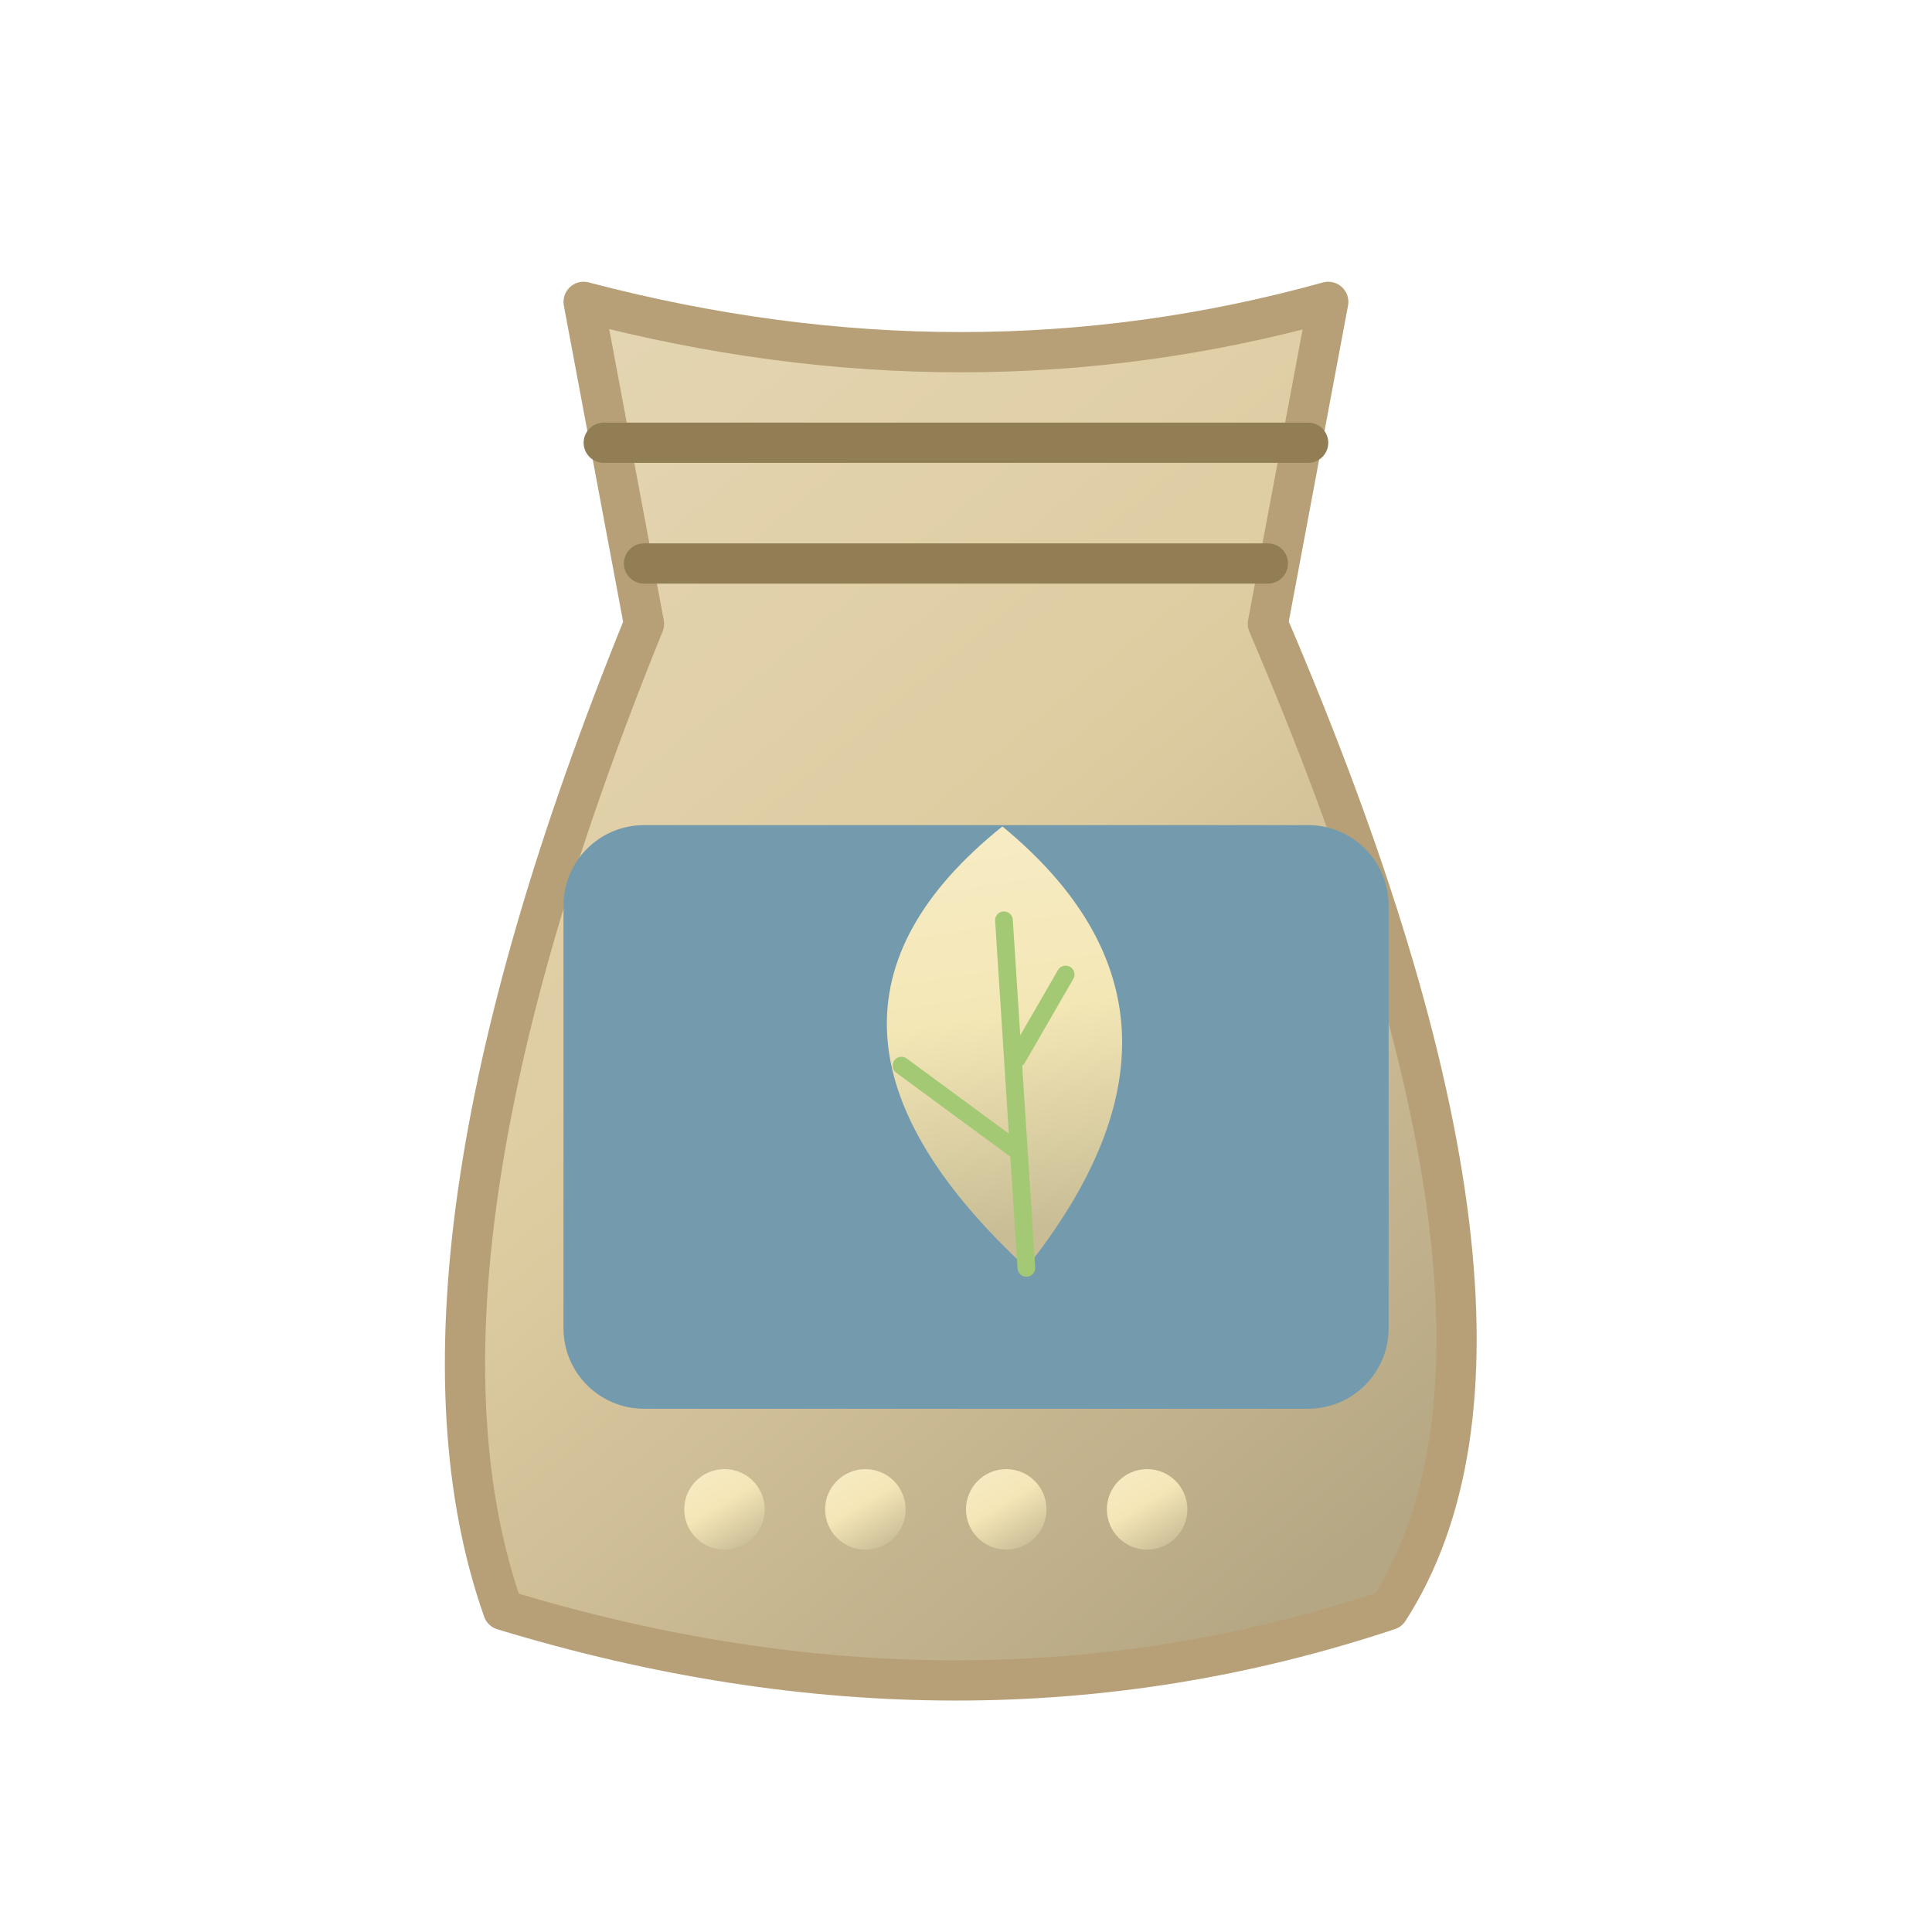
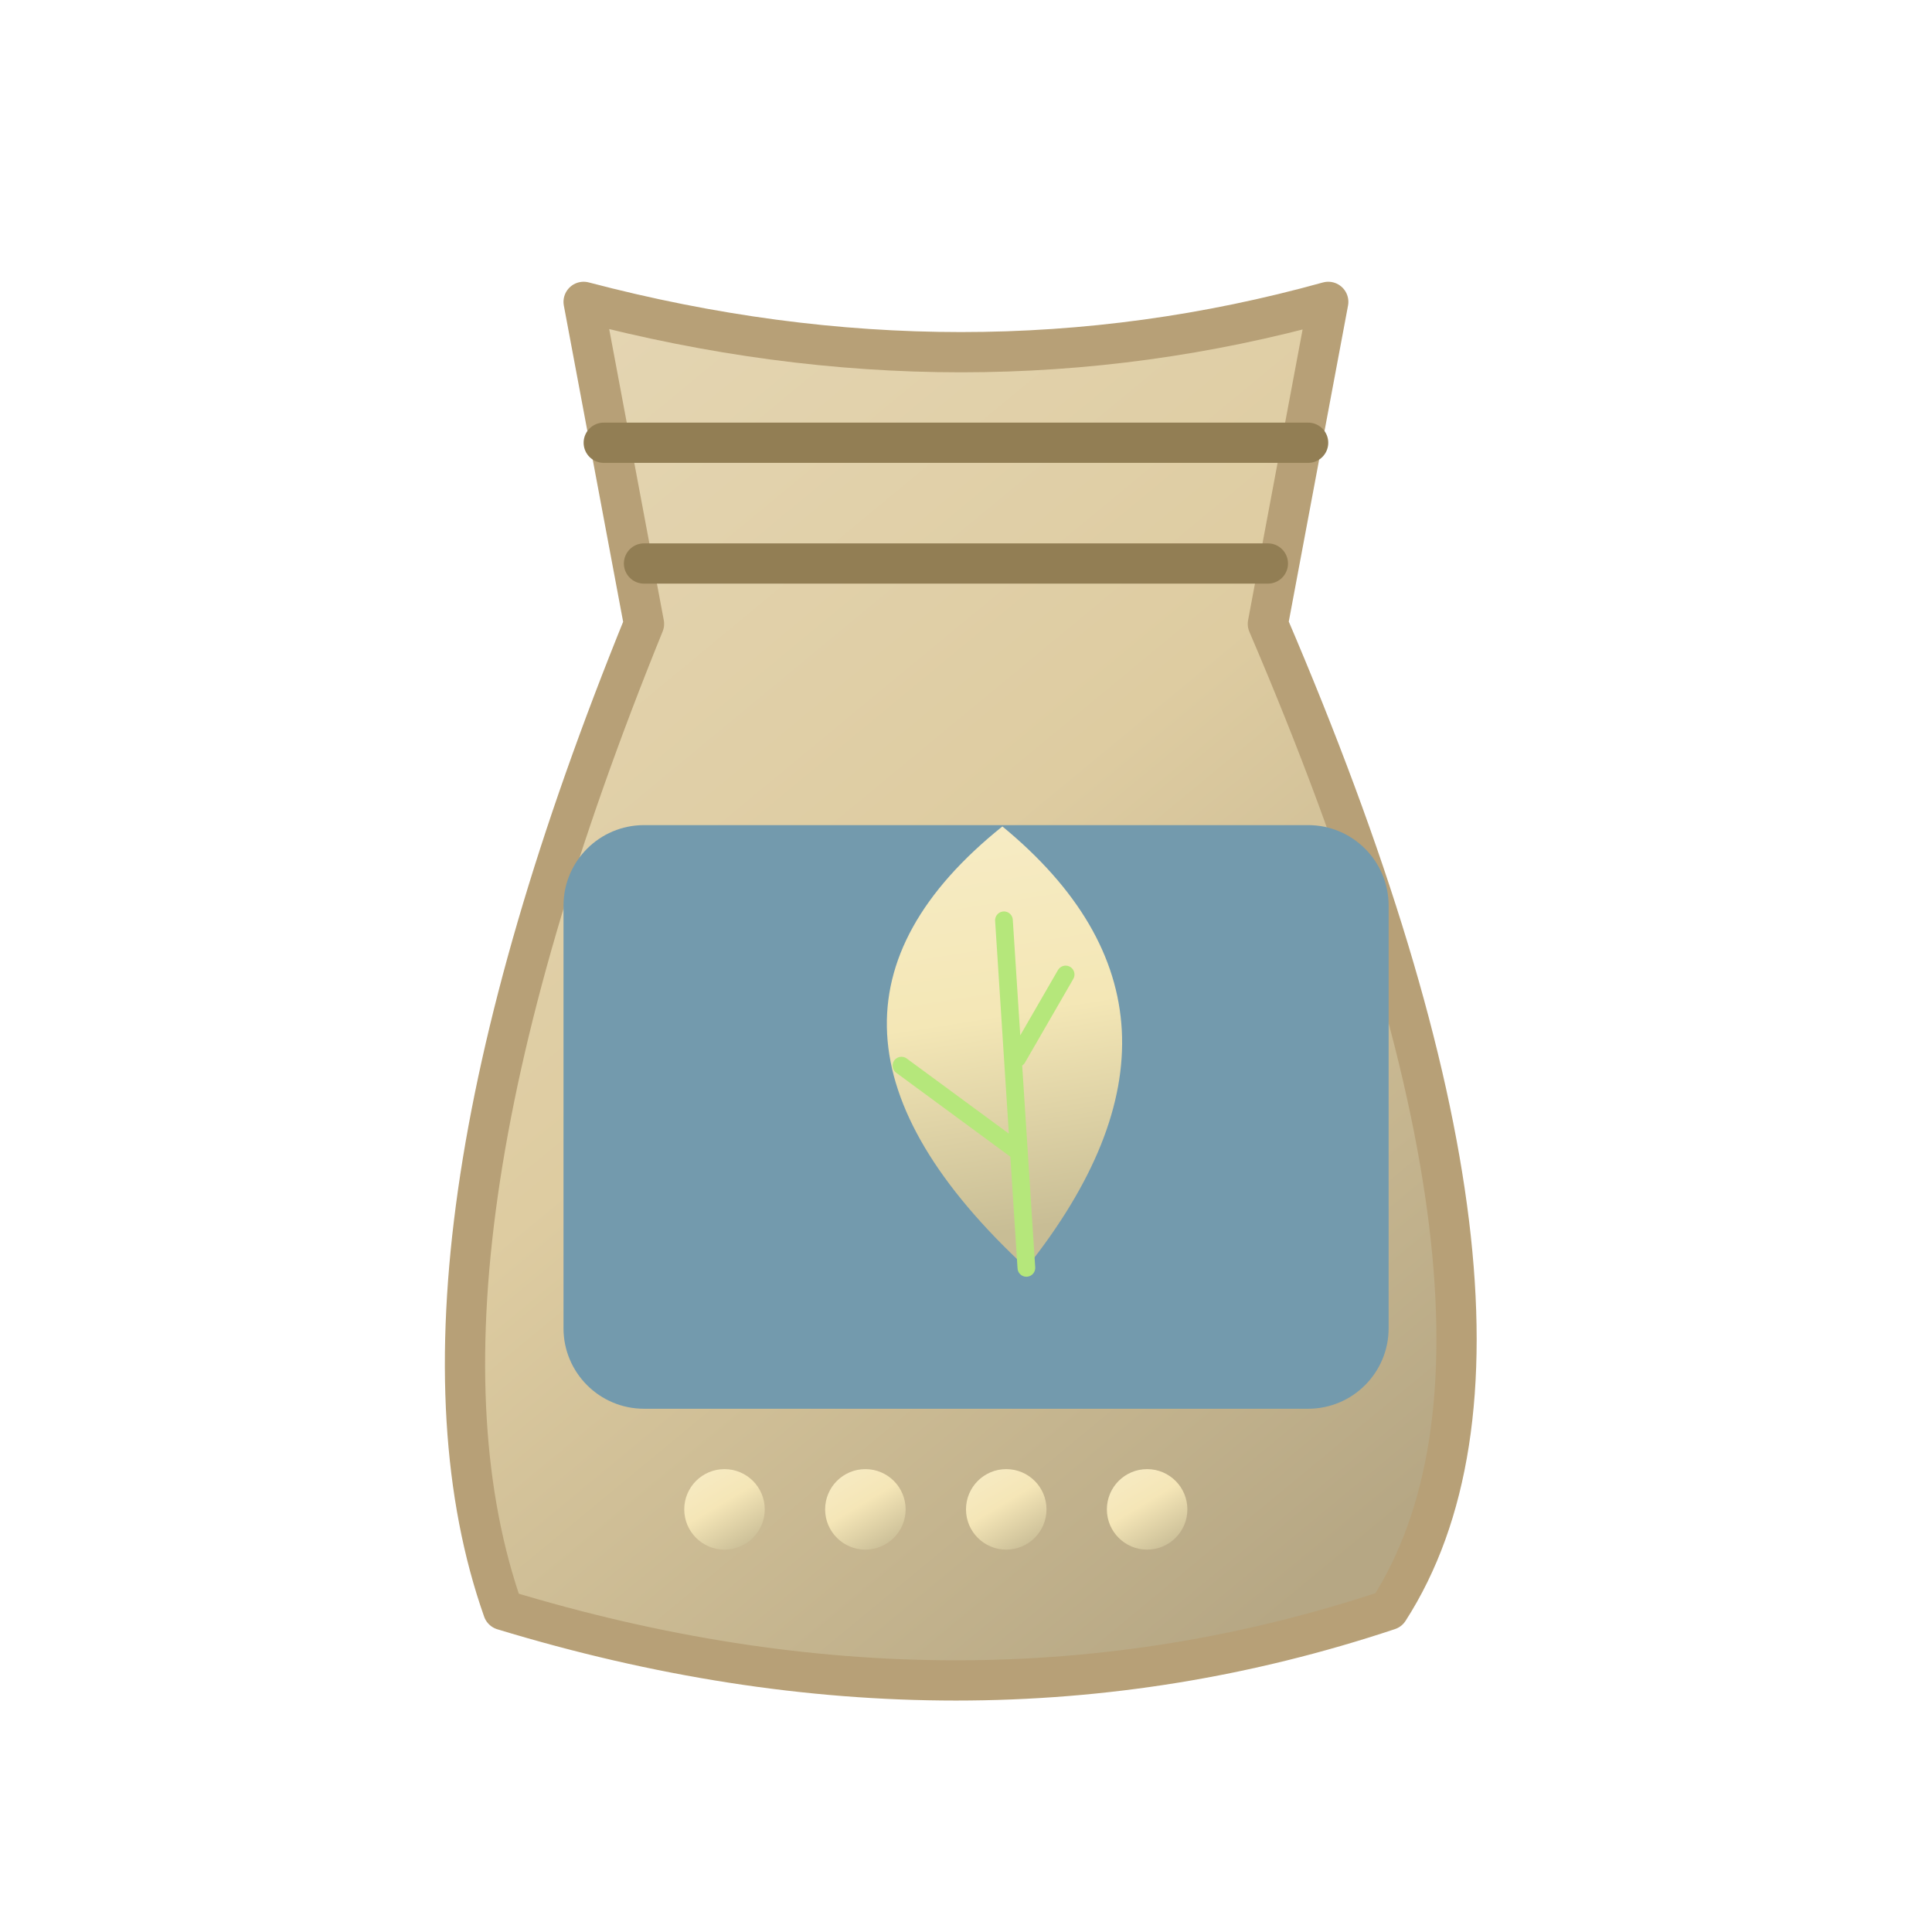
<svg xmlns="http://www.w3.org/2000/svg" width="96" height="96" viewBox="0 0 96 96">
  <defs>
    <linearGradient id="paintdecca1" x1="15%" y1="0%" x2="75%" y2="100%">
      <stop stop-color="#e4d5b2" />
      <stop offset=".45" stop-color="#decca1" />
      <stop offset="1" stop-color="#b6a784" />
    </linearGradient>
    <linearGradient id="paintf4e7b6" x1="15%" y1="0%" x2="75%" y2="100%">
      <stop stop-color="#f6ebc3" />
      <stop offset=".45" stop-color="#f4e7b6" />
      <stop offset="1" stop-color="#c8bd95" />
    </linearGradient>
    <linearGradient id="paintf5e6b7" x1="15%" y1="0%" x2="75%" y2="100%">
      <stop stop-color="#f7ebc4" />
      <stop offset=".45" stop-color="#f5e6b7" />
      <stop offset="1" stop-color="#c9bd96" />
    </linearGradient>
    <clipPath id="cell0">
      <rect x="0" y="0" width="96" height="96" />
    </clipPath>
  </defs>
  <g clip-path="url(#cell0)">
    <g transform="translate(0 0) rotate(0) scale(1)">
      <path d="M29 15 Q48 20 66 15 L63 31 Q78 66 69 80 Q48 87 25 80 Q19 63 32 31Z" fill="url(#paintdecca1)" stroke="#b7a077" stroke-width="2" stroke-linecap="round" stroke-linejoin="round" />
      <rect x="28" y="41" width="41" height="29" rx="4" fill="#739aad" />
      <path d="M30 22 L65 22 M32 28 L63 28" fill="none" stroke="#927e54" stroke-width="2" stroke-linecap="round" stroke-linejoin="round" />
      <g transform="translate(51 63) rotate(30) scale(0.8)">
        <path d="M0 0 Q-22 -5 -15 -23 Q3 -20 0 0" fill="url(#paintf4e7b6)" />
-         <path d="M0 0 L-12 -18 M-4 -6 L-13 -7 M-7 -11 L-7 -17" fill="none" stroke="#a4c974" stroke-width="1.1" stroke-linecap="round" stroke-linejoin="round" />
+         <path d="M0 0 L-12 -18 M-4 -6 L-13 -7 M-7 -11 L-7 -17" fill="none" stroke="#b5e77b" stroke-width="1.1" stroke-linecap="round" stroke-linejoin="round" />
      </g>
      <ellipse cx="36" cy="75" rx="2" ry="2" fill="url(#paintf5e6b7)" />
      <ellipse cx="43" cy="75" rx="2" ry="2" fill="url(#paintf5e6b7)" />
      <ellipse cx="50" cy="75" rx="2" ry="2" fill="url(#paintf5e6b7)" />
      <ellipse cx="57" cy="75" rx="2" ry="2" fill="url(#paintf5e6b7)" />
    </g>
  </g>
</svg>
